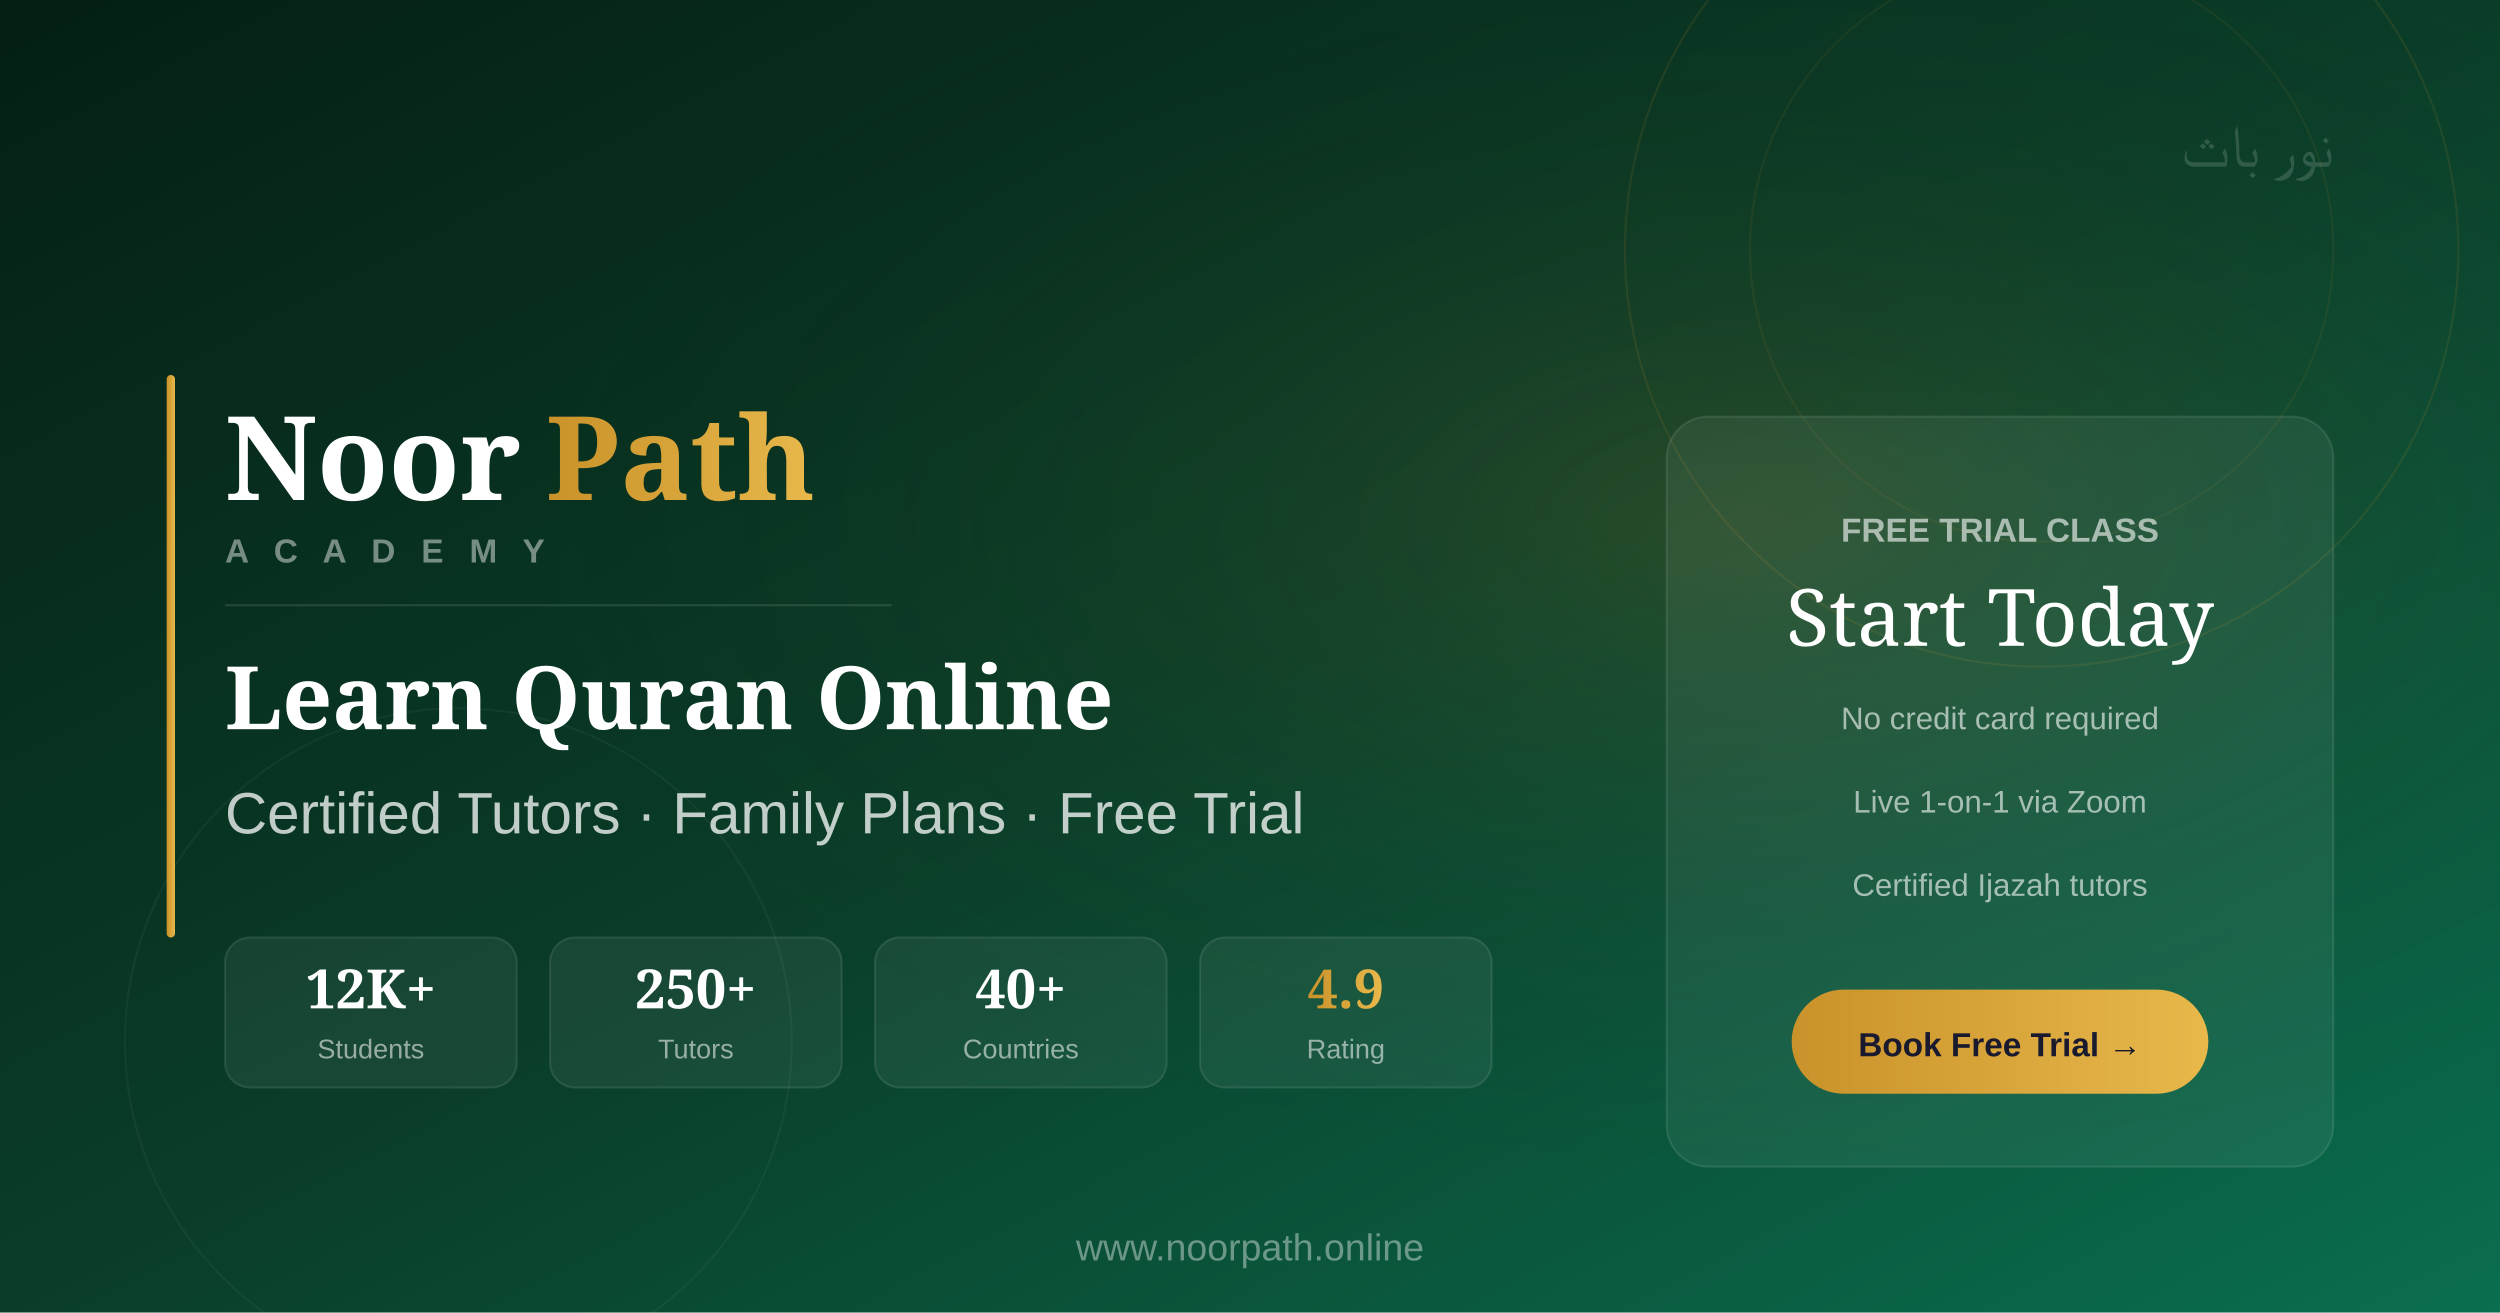
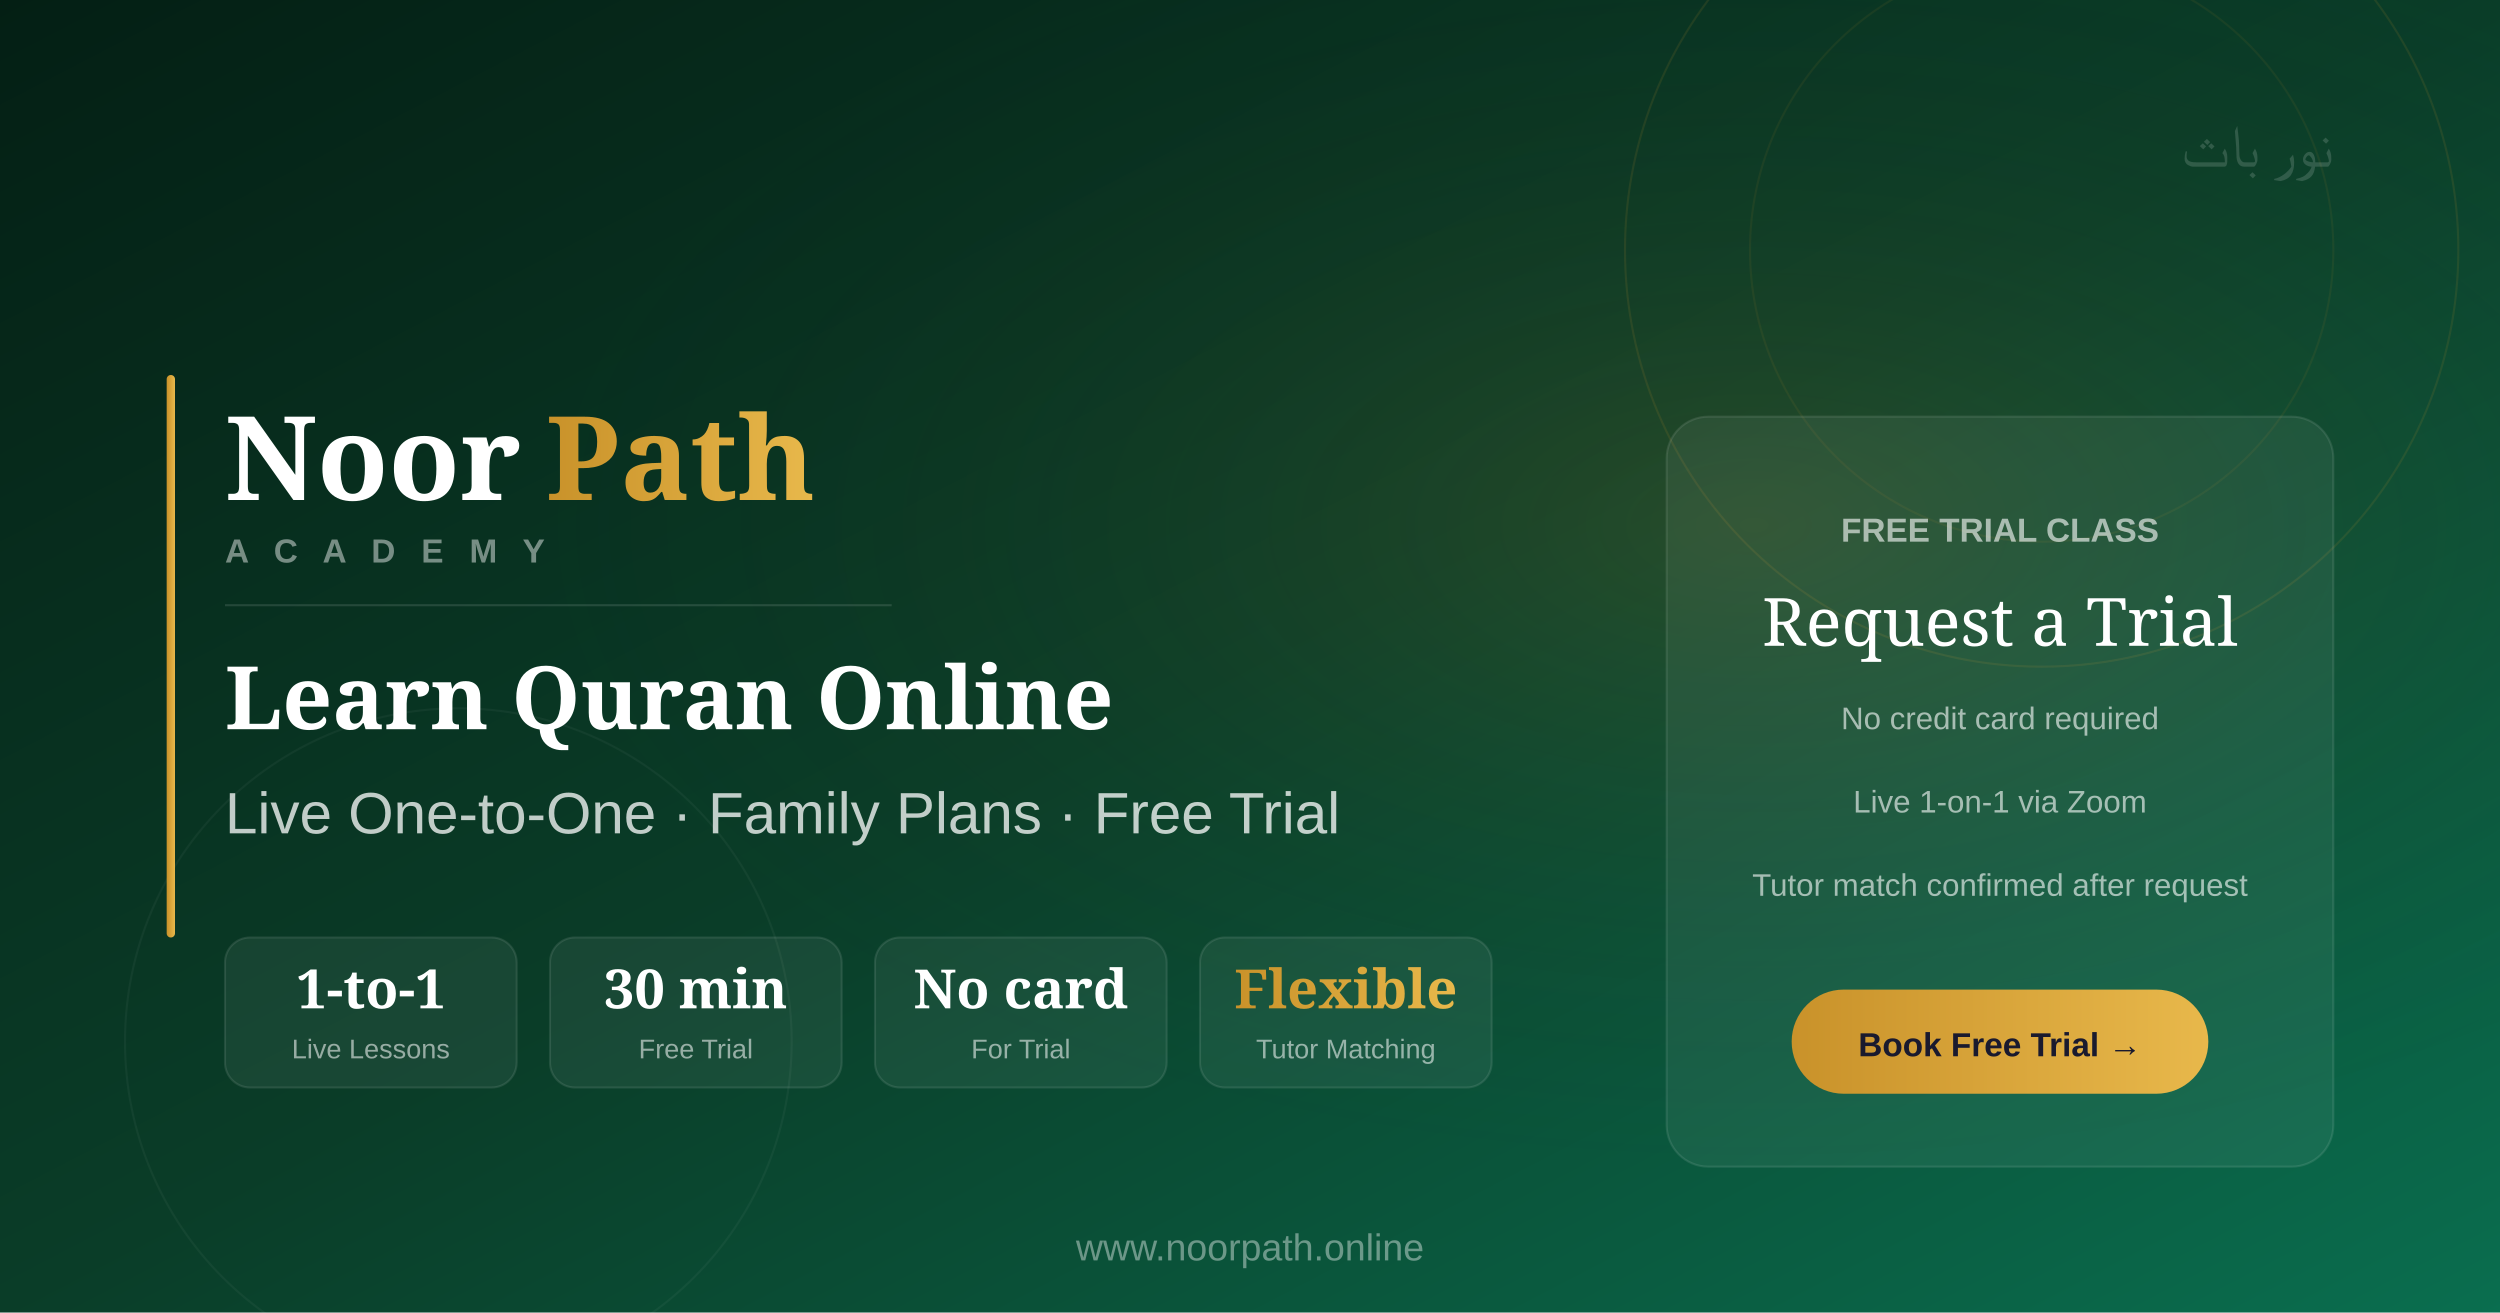
<svg xmlns="http://www.w3.org/2000/svg" width="1200" height="630" viewBox="0 0 1200 630">
  <defs>
    <linearGradient id="bg" x1="0%" y1="0%" x2="100%" y2="100%">
      <stop offset="0%" style="stop-color:#041f14" />
      <stop offset="50%" style="stop-color:#0a3d28" />
      <stop offset="100%" style="stop-color:#0a6e4f" />
    </linearGradient>
    <linearGradient id="gold" x1="0%" y1="0%" x2="100%" y2="0%">
      <stop offset="0%" style="stop-color:#c9922a" />
      <stop offset="100%" style="stop-color:#e8b84b" />
    </linearGradient>
    <radialGradient id="glow" cx="70%" cy="40%" r="50%">
      <stop offset="0%" style="stop-color:#c9922a;stop-opacity:0.15" />
      <stop offset="100%" style="stop-color:#0a3d28;stop-opacity:0" />
    </radialGradient>
  </defs>
  <rect width="1200" height="630" fill="url(#bg)" />
  <rect width="1200" height="630" fill="url(#glow)" />
  <circle cx="980" cy="120" r="200" fill="none" stroke="rgba(201,146,42,0.12)" stroke-width="1" />
  <circle cx="980" cy="120" r="140" fill="none" stroke="rgba(201,146,42,0.08)" stroke-width="1" />
  <circle cx="220" cy="500" r="160" fill="none" stroke="rgba(255,255,255,0.04)" stroke-width="1" />
  <rect x="80" y="180" width="4" height="270" rx="2" fill="url(#gold)" />
  <text x="1120" y="80" font-size="28" fill="rgba(255,255,255,0.15)" text-anchor="end" font-family="serif">نور باث</text>
  <text x="108" y="240" font-size="56" font-weight="700" fill="white" font-family="Georgia, serif">Noor</text>
  <text x="262" y="240" font-size="56" font-weight="700" fill="url(#gold)" font-family="Georgia, serif">Path</text>
  <text x="108" y="270" font-size="16" font-weight="600" fill="rgba(255,255,255,0.45)" font-family="Arial, sans-serif" letter-spacing="4">A C A D E M Y</text>
  <rect x="108" y="290" width="320" height="1" fill="rgba(255,255,255,0.12)" />
  <text x="108" y="350" font-size="42" font-weight="700" fill="white" font-family="Georgia, serif">Learn Quran Online</text>
-   <text x="108" y="400" font-size="28" fill="rgba(255,255,255,0.75)" font-family="Arial, sans-serif">Certified Tutors · Family Plans · Free Trial</text>
+   <text x="108" y="400" font-size="28" fill="rgba(255,255,255,0.75)" font-family="Arial, sans-serif">Live One-to-One · Family Plans · Free Trial</text>
  <rect x="108" y="450" width="140" height="72" rx="12" fill="rgba(255,255,255,0.06)" stroke="rgba(255,255,255,0.1)" stroke-width="1" />
-   <text x="178" y="484" font-size="26" font-weight="700" fill="white" text-anchor="middle" font-family="Georgia, serif">12K+</text>
-   <text x="178" y="508" font-size="13" fill="rgba(255,255,255,0.55)" text-anchor="middle" font-family="Arial, sans-serif">Students</text>
+   <text x="178" y="484" font-size="26" font-weight="700" fill="white" text-anchor="middle" font-family="Georgia, serif">1-to-1</text>
+   <text x="178" y="508" font-size="13" fill="rgba(255,255,255,0.55)" text-anchor="middle" font-family="Arial, sans-serif">Live Lessons</text>
  <rect x="264" y="450" width="140" height="72" rx="12" fill="rgba(255,255,255,0.06)" stroke="rgba(255,255,255,0.1)" stroke-width="1" />
-   <text x="334" y="484" font-size="26" font-weight="700" fill="white" text-anchor="middle" font-family="Georgia, serif">250+</text>
-   <text x="334" y="508" font-size="13" fill="rgba(255,255,255,0.55)" text-anchor="middle" font-family="Arial, sans-serif">Tutors</text>
+   <text x="334" y="484" font-size="26" font-weight="700" fill="white" text-anchor="middle" font-family="Georgia, serif">30 min</text>
+   <text x="334" y="508" font-size="13" fill="rgba(255,255,255,0.55)" text-anchor="middle" font-family="Arial, sans-serif">Free Trial</text>
  <rect x="420" y="450" width="140" height="72" rx="12" fill="rgba(255,255,255,0.06)" stroke="rgba(255,255,255,0.1)" stroke-width="1" />
-   <text x="490" y="484" font-size="26" font-weight="700" fill="white" text-anchor="middle" font-family="Georgia, serif">40+</text>
-   <text x="490" y="508" font-size="13" fill="rgba(255,255,255,0.55)" text-anchor="middle" font-family="Arial, sans-serif">Countries</text>
+   <text x="490" y="484" font-size="26" font-weight="700" fill="white" text-anchor="middle" font-family="Georgia, serif">No card</text>
+   <text x="490" y="508" font-size="13" fill="rgba(255,255,255,0.55)" text-anchor="middle" font-family="Arial, sans-serif">For Trial</text>
  <rect x="576" y="450" width="140" height="72" rx="12" fill="rgba(255,255,255,0.06)" stroke="rgba(255,255,255,0.1)" stroke-width="1" />
-   <text x="646" y="484" font-size="26" font-weight="700" fill="url(#gold)" text-anchor="middle" font-family="Georgia, serif">4.9</text>
-   <text x="646" y="508" font-size="13" fill="rgba(255,255,255,0.55)" text-anchor="middle" font-family="Arial, sans-serif">Rating</text>
+   <text x="646" y="484" font-size="26" font-weight="700" fill="url(#gold)" text-anchor="middle" font-family="Georgia, serif">Flexible</text>
+   <text x="646" y="508" font-size="13" fill="rgba(255,255,255,0.55)" text-anchor="middle" font-family="Arial, sans-serif">Tutor Matching</text>
  <rect x="800" y="200" width="320" height="360" rx="20" fill="rgba(255,255,255,0.06)" stroke="rgba(255,255,255,0.1)" stroke-width="1" />
  <text x="960" y="260" font-size="16" font-weight="600" fill="rgba(255,255,255,0.6)" text-anchor="middle" font-family="Arial, sans-serif">FREE TRIAL CLASS</text>
-   <text x="960" y="310" font-size="38" fill="white" text-anchor="middle" font-family="Georgia, serif">Start Today</text>
+   <text x="960" y="310" font-size="32" fill="white" text-anchor="middle" font-family="Georgia, serif">Request a Trial</text>
  <text x="960" y="350" font-size="15" fill="rgba(255,255,255,0.6)" text-anchor="middle" font-family="Arial, sans-serif">No credit card required</text>
  <text x="960" y="390" font-size="15" fill="rgba(255,255,255,0.6)" text-anchor="middle" font-family="Arial, sans-serif">Live 1-on-1 via Zoom</text>
-   <text x="960" y="430" font-size="15" fill="rgba(255,255,255,0.6)" text-anchor="middle" font-family="Arial, sans-serif">Certified Ijazah tutors</text>
+   <text x="960" y="430" font-size="15" fill="rgba(255,255,255,0.6)" text-anchor="middle" font-family="Arial, sans-serif">Tutor match confirmed after request</text>
  <rect x="860" y="475" width="200" height="50" rx="25" fill="url(#gold)" />
  <text x="960" y="507" font-size="16" font-weight="700" fill="#1a1a2e" text-anchor="middle" font-family="Arial, sans-serif">Book Free Trial →</text>
  <text x="600" y="605" font-size="18" fill="rgba(255,255,255,0.4)" text-anchor="middle" font-family="Arial, sans-serif">www.noorpath.online</text>
</svg>
